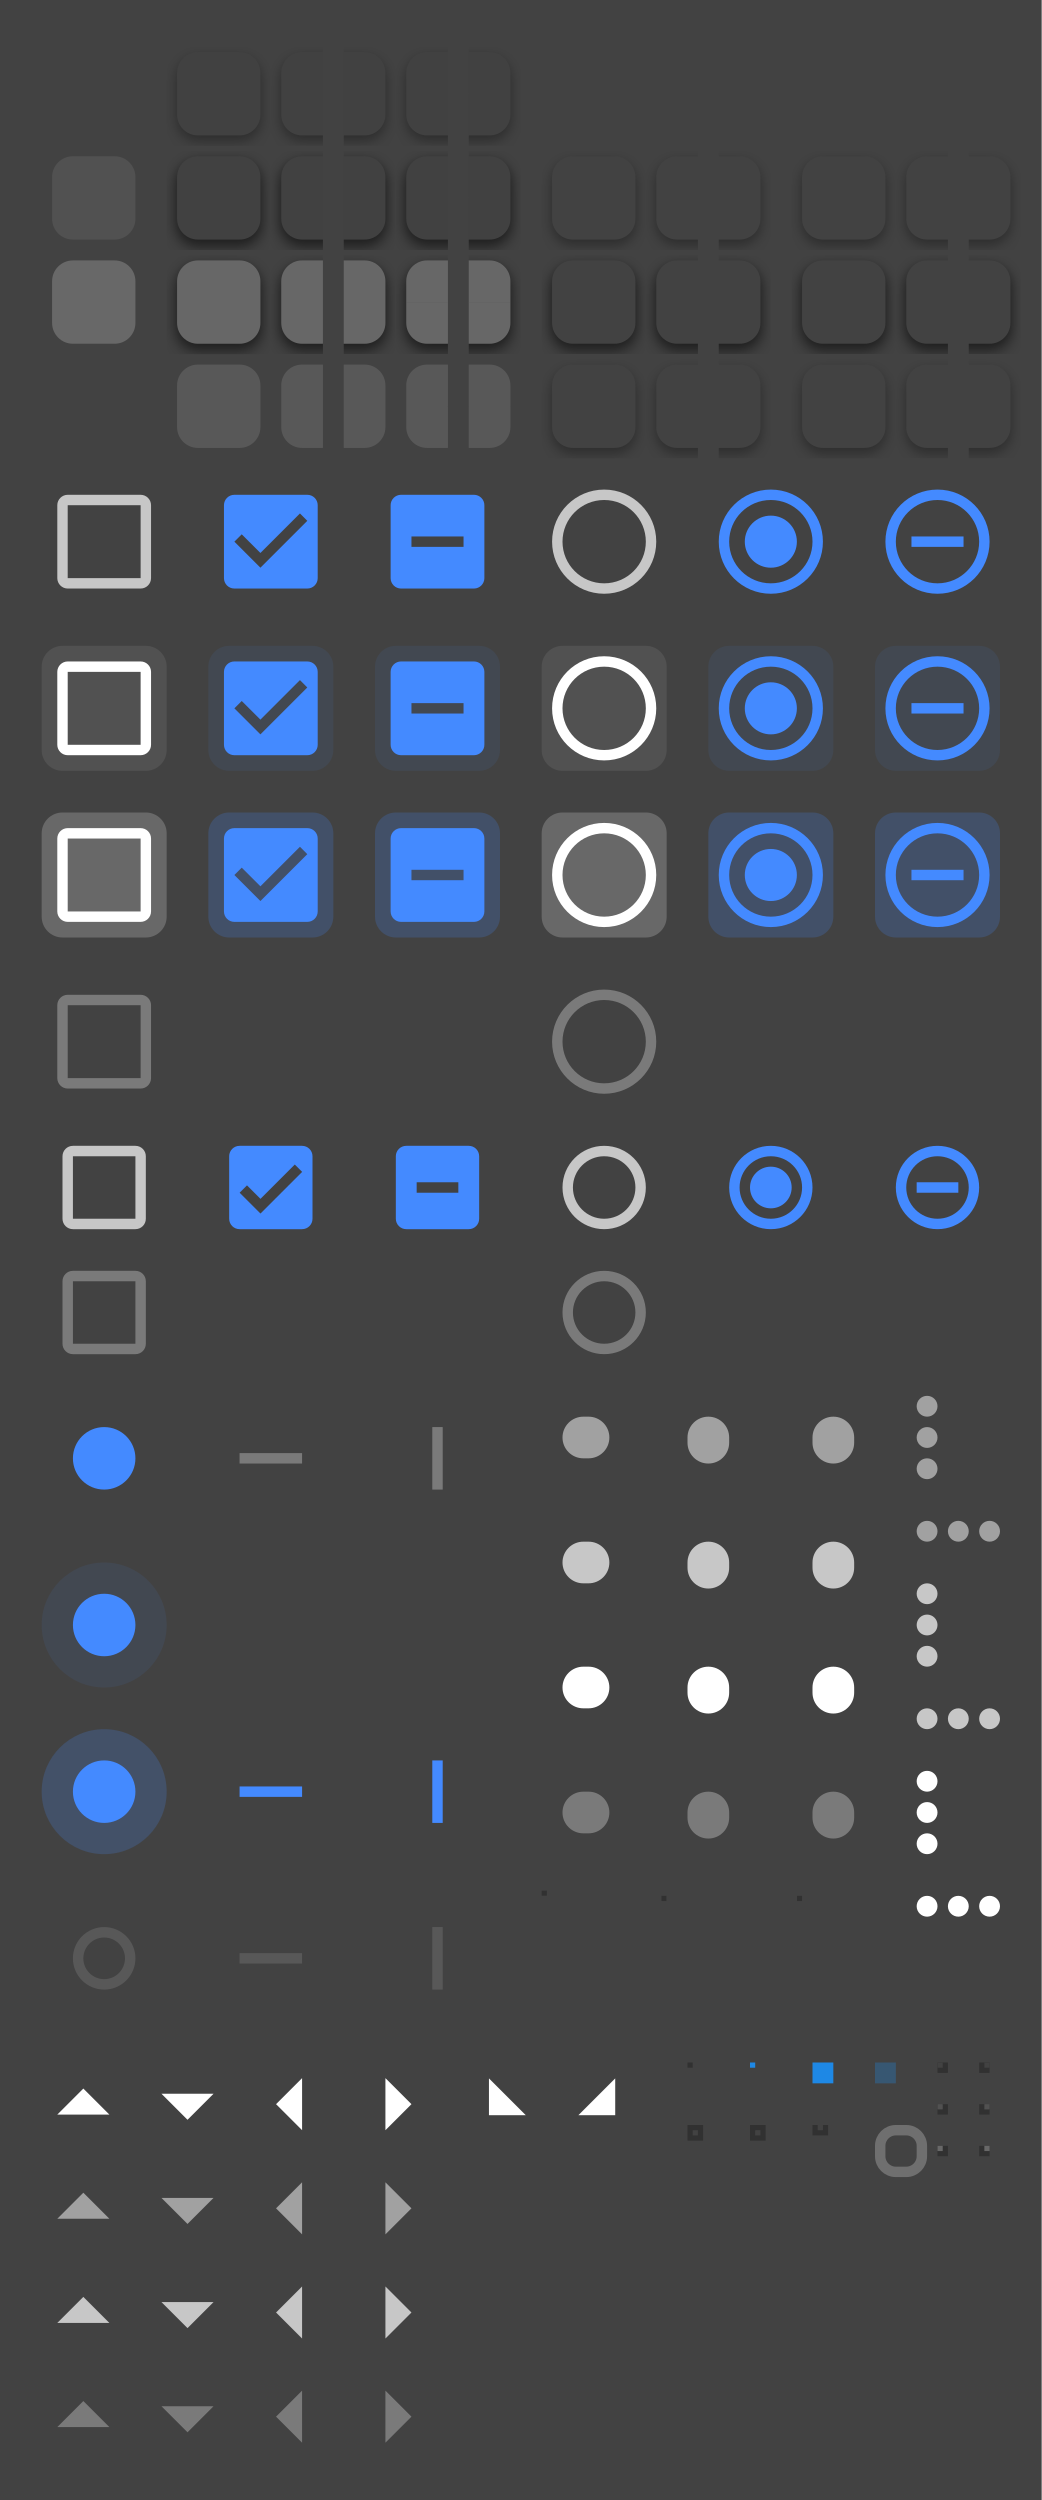
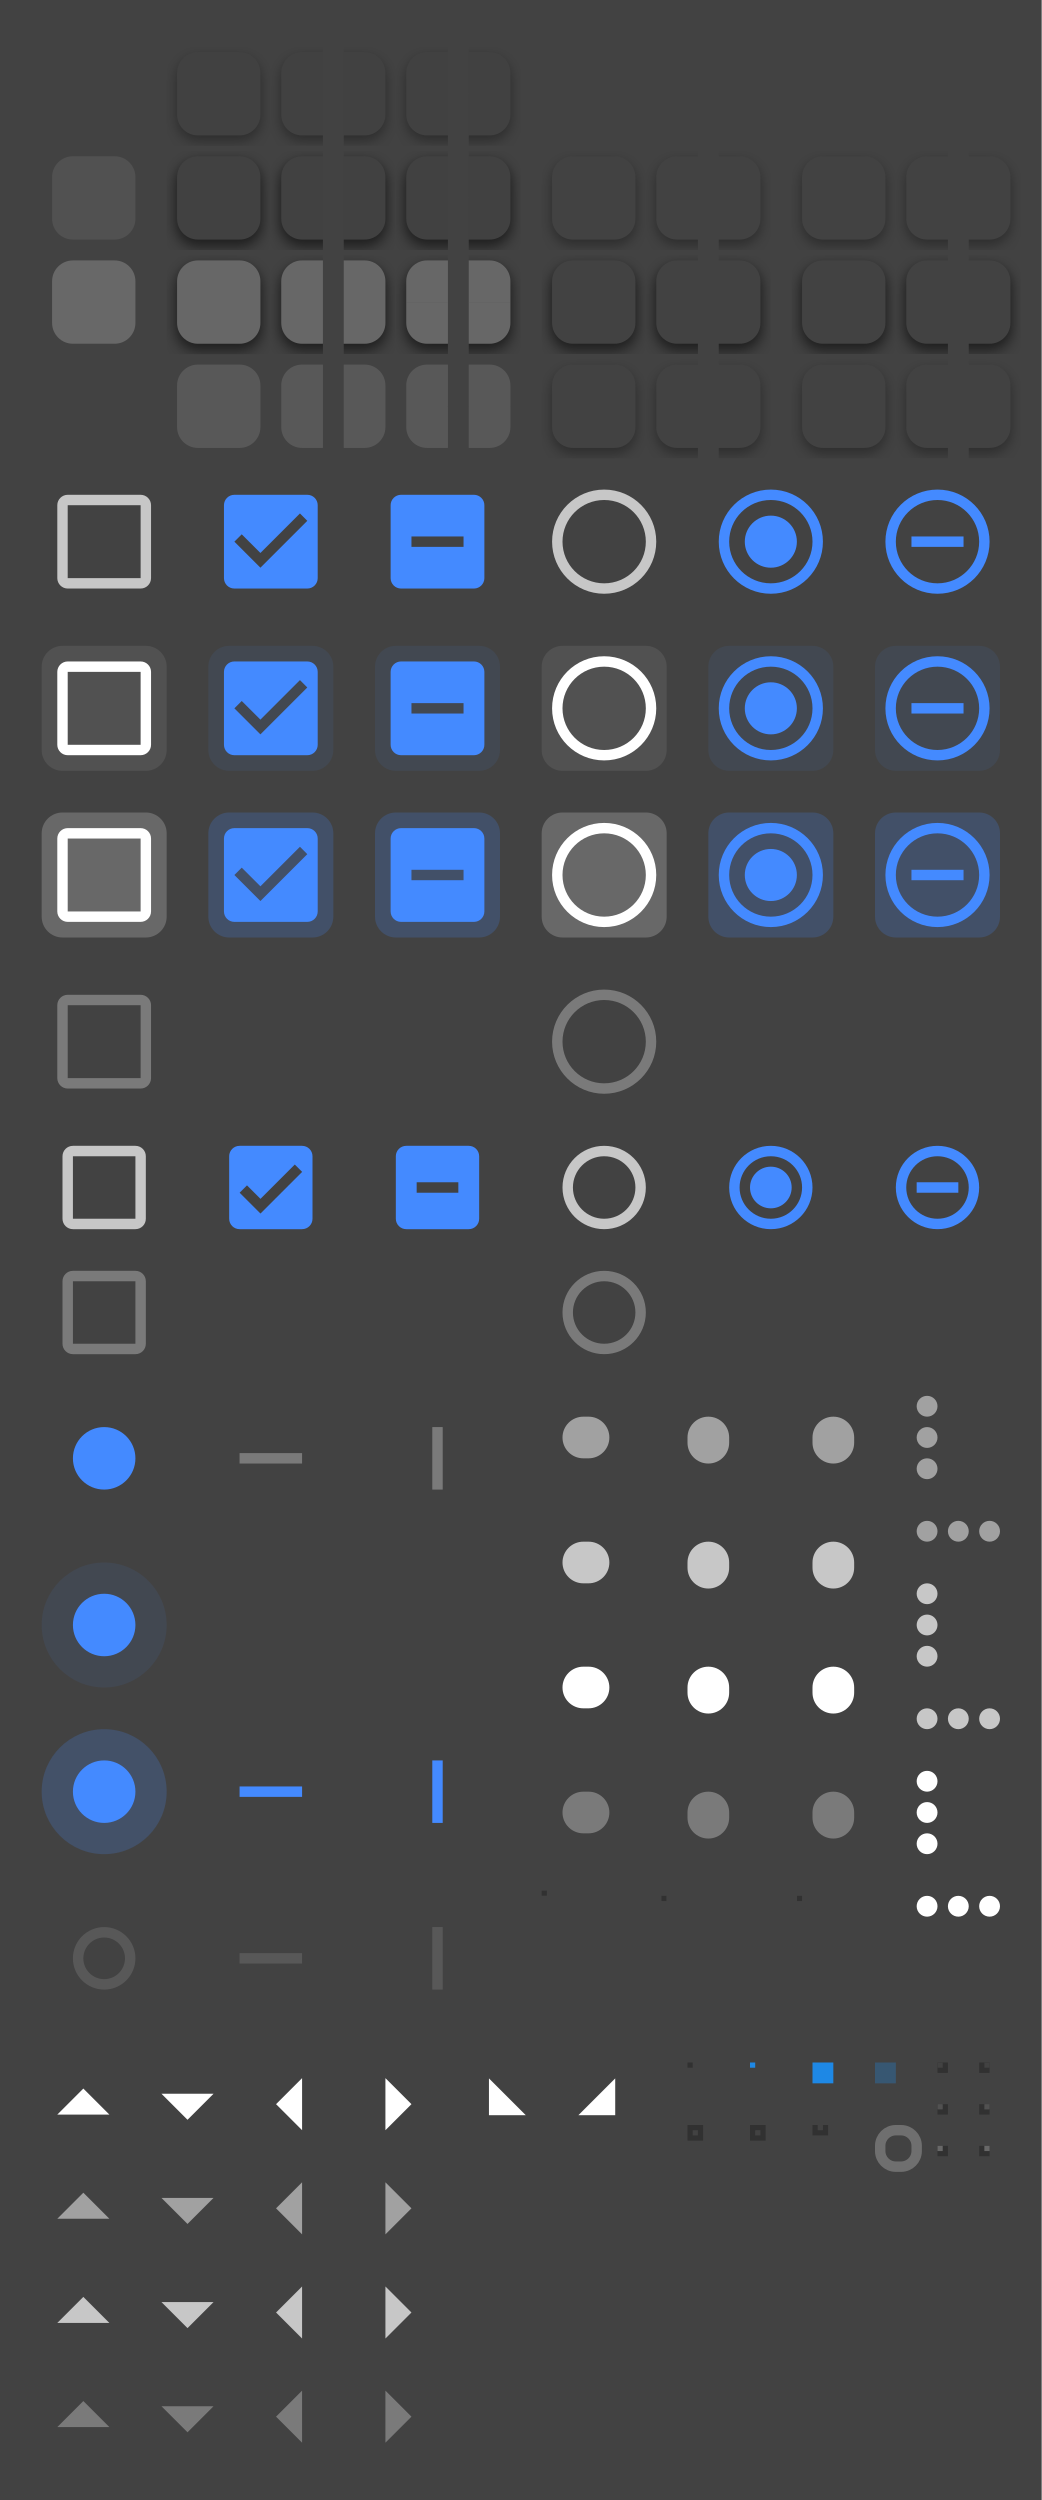
<svg xmlns="http://www.w3.org/2000/svg" xmlns:xlink="http://www.w3.org/1999/xlink" width="200" height="480" viewBox="0 0 200 480">
  <rect width="200" height="480" fill="url(#color-bg)" />
  <defs>
    <linearGradient id="color-fg">
      <stop stop-color="#FFFFFF" />
    </linearGradient>
    <linearGradient id="color-fg-disabled">
      <stop stop-color="#FFFFFF" stop-opacity="0.5" />
    </linearGradient>
    <linearGradient id="color-fg-secondary">
      <stop stop-color="#FFFFFF" stop-opacity="0.7" />
    </linearGradient>
    <linearGradient id="color-fg-secondary-disabled">
      <stop stop-color="#FFFFFF" stop-opacity="0.3" />
    </linearGradient>
    <linearGradient id="color-divider">
      <stop stop-color="#FFFFFF" stop-opacity="0.12" />
    </linearGradient>
    <linearGradient id="color-primary">
      <stop stop-color="#1E88E5" />
    </linearGradient>
    <linearGradient id="color-secondary">
      <stop stop-color="#448aff" />
    </linearGradient>
    <linearGradient id="color-secondary-insensitive">
      <stop stop-color="#448aff" stop-opacity="0.5" />
    </linearGradient>
    <linearGradient id="color-bg">
      <stop stop-color="#424242" />
    </linearGradient>
    <linearGradient id="color-bg-lighter">
      <stop stop-color="#414141" />
    </linearGradient>
    <linearGradient id="color-base">
      <stop stop-color="#424242" />
    </linearGradient>
    <linearGradient id="color-base-alt">
      <stop stop-color="#424242" />
    </linearGradient>
    <linearGradient id="color-border">
      <stop stop-color="#000000" stop-opacity="0.26" />
    </linearGradient>
    <filter id="1" color-interpolation-filters="sRGB" x="0" y="0" width="1" height="1">
      <feFlood flood-color="#000000" flood-opacity="0.12" result="flood" />
      <feComposite operator="in" in="flood" in2="SourceGraphic" result="composite1" />
      <feGaussianBlur stdDeviation="1.5" in="composite1" result="blur" />
      <feOffset dx="0" dy="1" result="offset" />
      <feComposite in="SourceGraphic" in2="offset" result="fbSourceGraphic" />
      <feFlood flood-color="#000000" flood-opacity="0.24" result="flood" />
      <feComposite operator="in" in="flood" in2="fbSourceGraphic" result="composite1" />
      <feGaussianBlur stdDeviation="1" in="composite1" result="blur" />
      <feOffset dx="0" dy="1" result="offset" />
      <feComposite in="fbSourceGraphic" in2="offset" result="composite2" />
    </filter>
    <rect id="1x1" width="1" height="1" />
    <rect id="2x2" width="2" height="2" />
    <rect id="4x4" width="4" height="4" />
    <rect id="16x16" width="16" height="16" opacity="0" />
    <rect id="17x17" width="17" height="17" opacity="0" />
    <rect id="24x24" width="24" height="24" opacity="0" />
    <clipPath id="left">
      <rect width="10" height="20" />
    </clipPath>
    <clipPath id="right">
      <rect width="10" height="20" x="10" />
    </clipPath>
    <clipPath id="left-top">
      <rect width="10" height="10" />
    </clipPath>
    <clipPath id="left-bottom">
      <rect width="10" height="10" y="10" />
    </clipPath>
    <clipPath id="right-top">
      <rect width="10" height="10" x="10" />
    </clipPath>
    <clipPath id="right-bottom">
      <rect width="10" height="10" x="10" y="10" />
    </clipPath>
    <g id="base-box">
      <rect width="20" height="20" opacity="0" />
      <rect x="2" y="2" width="16" height="16" rx="4" />
    </g>
    <use xlink:href="#base-box" id="base-flat-button" fill="url(#color-fg)" opacity="0" />
    <use xlink:href="#base-box" id="base-flat-button-hover" fill="url(#color-fg)" opacity="0.08" />
    <use xlink:href="#base-box" id="base-flat-button-active" fill="url(#color-fg)" opacity="0.2" />
    <use xlink:href="#base-box" id="base-flat-button-disabled" fill="url(#color-fg)" opacity="0" />
    <use xlink:href="#base-box" id="base-button" fill="url(#color-bg-lighter)" filter="url(#1)" />
    <use xlink:href="#base-button" id="base-button-hover" filter="url(#1)" />
    <g id="base-button-active">
      <use xlink:href="#base-button-hover" />
      <use xlink:href="#base-flat-button-active" />
    </g>
    <use xlink:href="#base-box" id="base-button-disabled" fill="url(#color-divider)" />
    <use xlink:href="#1x1" id="base-entry-background" fill="url(#color-base)" />
    <use xlink:href="#1x1" id="base-entry-background-disabled" fill="url(#color-base-alt)" />
    <use xlink:href="#base-box" id="base-entry-box" fill="url(#color-base)" filter="url(#1)" />
    <use xlink:href="#base-entry-box" id="base-entry-box-active" filter="url(#1)" />
    <use xlink:href="#base-box" id="base-entry-box-disabled" fill="url(#color-base-alt)" filter="url(#1)" />
    <rect id="background-fill" width="20" height="20" />
    <g id="base-entry">
      <use xlink:href="#background-fill" />
      <use xlink:href="#base-entry-box" />
    </g>
    <g id="base-entry-active">
      <use xlink:href="#background-fill" />
      <use xlink:href="#base-entry-box-active" />
    </g>
    <g id="base-entry-disabled">
      <use xlink:href="#background-fill" />
      <use xlink:href="#base-entry-box-disabled" />
    </g>
    <use clip-path="url(#left)" xlink:href="#base-button" id="base-combo-rtl-button" />
    <use clip-path="url(#left)" xlink:href="#base-button-hover" id="base-combo-rtl-button-hover" />
    <use clip-path="url(#left)" xlink:href="#base-button-active" id="base-combo-rtl-button-active" />
    <use clip-path="url(#left)" xlink:href="#base-button-disabled" id="base-combo-rtl-button-disabled" />
    <use clip-path="url(#right)" xlink:href="#base-button" id="base-combo-ltr-button" />
    <use clip-path="url(#right)" xlink:href="#base-button-hover" id="base-combo-ltr-button-hover" />
    <use clip-path="url(#right)" xlink:href="#base-button-active" id="base-combo-ltr-button-active" />
    <use clip-path="url(#right)" xlink:href="#base-button-disabled" id="base-combo-ltr-button-disabled" />
    <use clip-path="url(#left-top)" xlink:href="#base-button" id="base-spin-rtl-up" />
    <use clip-path="url(#left-top)" xlink:href="#base-button-hover" id="base-spin-rtl-up-hover" />
    <use clip-path="url(#left-top)" xlink:href="#base-button-active" id="base-spin-rtl-up-active" />
    <use clip-path="url(#left-top)" xlink:href="#base-button-disabled" id="base-spin-rtl-up-disabled" />
    <use clip-path="url(#left-bottom)" xlink:href="#base-button" id="base-spin-rtl-down" />
    <use clip-path="url(#left-bottom)" xlink:href="#base-button-hover" id="base-spin-rtl-down-hover" />
    <use clip-path="url(#left-bottom)" xlink:href="#base-button-active" id="base-spin-rtl-down-active" />
    <use clip-path="url(#left-bottom)" xlink:href="#base-button-disabled" id="base-spin-rtl-down-disabled" />
    <use clip-path="url(#right-top)" xlink:href="#base-button" id="base-spin-ltr-up" />
    <use clip-path="url(#right-top)" xlink:href="#base-button-hover" id="base-spin-ltr-up-hover" />
    <use clip-path="url(#right-top)" xlink:href="#base-button-active" id="base-spin-ltr-up-active" />
    <use clip-path="url(#right-top)" xlink:href="#base-button-disabled" id="base-spin-ltr-up-disabled" />
    <use clip-path="url(#right-bottom)" xlink:href="#base-button" id="base-spin-ltr-down" />
    <use clip-path="url(#right-bottom)" xlink:href="#base-button-hover" id="base-spin-ltr-down-hover" />
    <use clip-path="url(#right-bottom)" xlink:href="#base-button-active" id="base-spin-ltr-down-active" />
    <use clip-path="url(#right-bottom)" xlink:href="#base-button-disabled" id="base-spin-ltr-down-disabled" />
    <use clip-path="url(#left)" xlink:href="#base-entry" id="base-combo-ltr-entry" />
    <use clip-path="url(#left)" xlink:href="#base-entry-active" id="base-combo-ltr-entry-active" />
    <use clip-path="url(#left)" xlink:href="#base-entry-disabled" id="base-combo-ltr-entry-disabled" />
    <use clip-path="url(#right)" xlink:href="#base-entry" id="base-combo-rtl-entry" />
    <use clip-path="url(#right)" xlink:href="#base-entry-active" id="base-combo-rtl-entry-active" />
    <use clip-path="url(#right)" xlink:href="#base-entry-disabled" id="base-combo-rtl-entry-disabled" />
    <path id="checkbox-unchecked-path" d="M19 5v14H5V5h14m0-2H5c-1.1 0-2 .9-2 2v14c0 1.1.9 2 2 2h14c1.1 0 2-.9 2-2V5c0-1.1-.9-2-2-2z" />
    <path id="checkbox-checked-path" d="M19 3H5c-1.11 0-2 .9-2 2v14c0 1.1.89 2 2 2h14c1.11 0 2-.9 2-2V5c0-1.1-.89-2-2-2zm-9 14l-5-5 1.41-1.41L10 14.17l7.59-7.59L19 8l-9 9z" />
    <path id="checkbox-mixed-path" d="M19 3H5c-1.1 0-2 .9-2 2v14c0 1.1.9 2 2 2h14c1.1 0 2-.9 2-2V5c0-1.1-.9-2-2-2zm-2 10H7v-2h10v2z" />
    <path id="radio-unchecked-path" d="M12 2C6.48 2 2 6.48 2 12s4.48 10 10 10 10-4.48 10-10S17.52 2 12 2zm0 18c-4.42 0-8-3.58-8-8s3.58-8 8-8 8 3.58 8 8-3.58 8-8 8z" />
    <path id="radio-checked-path" d="M12 7c-2.76 0-5 2.24-5 5s2.24 5 5 5 5-2.24 5-5-2.24-5-5-5zm0-5C6.48 2 2 6.48 2 12s4.48 10 10 10 10-4.48 10-10S17.52 2 12 2zm0 18c-4.42 0-8-3.58-8-8s3.58-8 8-8 8 3.58 8 8-3.58 8-8 8z" />
    <path id="radio-mixed-path" d="M7 11v2h10v-2H7zm5-9C6.48 2 2 6.48 2 12s4.48 10 10 10 10-4.48 10-10S17.52 2 12 2zm0 18c-4.41 0-8-3.59-8-8s3.59-8 8-8 8 3.59 8 8-3.59 8-8 8z" />
    <path id="menu-checkbox-unchecked-path" d="M2 0a2 2 0 0 0-2 2v12a2 2 0 0 0 2 2h12a2 2 0 0 0 2-2V2a2 2 0 0 0-2-2H2zm0 2h12v12H2V2z" />
    <path id="menu-checkbox-checked-path" d="M2 0a2 2 0 0 0-2 2v12a2 2 0 0 0 2 2h12a2 2 0 0 0 2-2V2a2 2 0 0 0-2-2H2zm10.6 3.59L14.01 5l-8 8-4-4 1.41-1.41 2.59 2.59 6.59-6.59z" />
    <path id="menu-checkbox-mixed-path" d="M2 0a2 2 0 0 0-2 2v12a2 2 0 0 0 2 2h12a2 2 0 0 0 2-2V2a2 2 0 0 0-2-2H2zm2 7h8v2H4V7z" />
    <path id="menu-radio-unchecked-path" d="M8 0a8 8 0 0 0-8 8 8 8 0 0 0 8 8 8 8 0 0 0 8-8 8 8 0 0 0-8-8zm0 2a6 6 0 0 1 6 6 6 6 0 0 1-6 6 6 6 0 0 1-6-6 6 6 0 0 1 6-6z" />
    <path id="menu-radio-checked-path" d="M8 0a8 8 0 0 0-8 8 8 8 0 0 0 8 8 8 8 0 0 0 8-8 8 8 0 0 0-8-8zm0 2a6 6 0 0 1 6 6 6 6 0 0 1-6 6 6 6 0 0 1-6-6 6 6 0 0 1 6-6zm0 2a4 4 0 0 0-4 4 4 4 0 0 0 4 4 4 4 0 0 0 4-4 4 4 0 0 0-4-4z" />
    <path id="menu-radio-mixed-path" d="M8 0a8 8 0 0 0-8 8 8 8 0 0 0 8 8 8 8 0 0 0 8-8 8 8 0 0 0-8-8zm0 2a6 6 0 0 1 6 6 6 6 0 0 1-6 6 6 6 0 0 1-6-6 6 6 0 0 1 6-6zM4 7v2h8V7H4z" />
    <rect id="button-fill" width="24" height="24" rx="4" />
    <g id="base-checkbox-unchecked">
      <use xlink:href="#button-fill" />
      <use xlink:href="#checkbox-unchecked-path" fill-opacity="1" />
    </g>
    <g id="base-checkbox-checked">
      <use xlink:href="#button-fill" />
      <use xlink:href="#checkbox-checked-path" fill-opacity="1" />
    </g>
    <g id="base-checkbox-mixed">
      <use xlink:href="#button-fill" />
      <use xlink:href="#checkbox-mixed-path" fill-opacity="1" />
    </g>
    <g id="base-radio-unchecked">
      <use xlink:href="#button-fill" />
      <use xlink:href="#radio-unchecked-path" fill-opacity="1" />
    </g>
    <g id="base-radio-checked">
      <use xlink:href="#button-fill" />
      <use xlink:href="#radio-checked-path" fill-opacity="1" />
    </g>
    <g id="base-radio-mixed">
      <use xlink:href="#button-fill" />
      <use xlink:href="#radio-mixed-path" fill-opacity="1" />
    </g>
    <g id="base-menu-checkbox-unchecked">
      <use xlink:href="#16x16" />
      <use xlink:href="#menu-checkbox-unchecked-path" />
    </g>
    <g id="base-menu-checkbox-checked">
      <use xlink:href="#16x16" />
      <use xlink:href="#menu-checkbox-checked-path" />
    </g>
    <g id="base-menu-checkbox-mixed">
      <use xlink:href="#16x16" />
      <use xlink:href="#menu-checkbox-mixed-path" />
    </g>
    <g id="base-menu-radio-unchecked">
      <use xlink:href="#16x16" />
      <use xlink:href="#menu-radio-unchecked-path" />
    </g>
    <g id="base-menu-radio-checked">
      <use xlink:href="#16x16" />
      <use xlink:href="#menu-radio-checked-path" />
    </g>
    <g id="base-menu-radio-mixed">
      <use xlink:href="#16x16" />
      <use xlink:href="#menu-radio-mixed-path" />
    </g>
    <g id="base-scale-slider">
      <circle cx="12" cy="12" r="12" opacity="0" />
      <circle cx="12" cy="12" r="6" fill="url(#color-secondary)" />
    </g>
    <g id="base-scale-slider-hover">
      <circle cx="12" cy="12" r="12" fill="url(#color-secondary)" opacity="0.08" />
      <circle cx="12" cy="12" r="6" fill="url(#color-secondary)" />
    </g>
    <g id="base-scale-slider-active">
      <circle cx="12" cy="12" r="12" fill="url(#color-secondary)" opacity="0.2" />
      <circle cx="12" cy="12" r="6" fill="url(#color-secondary)" />
    </g>
    <g id="base-scale-slider-disabled">
      <circle cx="12" cy="12" r="12" opacity="0" />
      <circle cx="12" cy="12" r="6" fill="url(#color-bg)" />
      <circle cx="12" cy="12" r="5" fill="none" stroke="url(#color-divider)" stroke-width="2" />
    </g>
    <g id="base-scale-horz-trough">
      <use xlink:href="#24x24" />
      <rect width="12" height="2" x="6" y="11" />
    </g>
    <g id="base-scale-vert-trough">
      <use xlink:href="#24x24" />
      <rect width="2" height="12" x="11" y="6" />
    </g>
    <g id="base-scrollbar-horz-slider">
      <use xlink:href="#17x17" y="-1" />
      <rect width="9" height="8" x="4" y="4" rx="4" />
    </g>
    <g id="base-scrollbar-horz-trough">
      <use xlink:href="#base-border" y="-1" />
      <use xlink:href="#base-entry-background" />
    </g>
    <use xlink:href="#base-scrollbar-horz-slider" id="base-scrollbar-vert-ltr-slider" transform="rotate(-90 8.5 8.5)" />
    <use xlink:href="#base-scrollbar-horz-trough" id="base-scrollbar-vert-ltr-trough" transform="rotate(-90 0.5 0.5)" />
    <use xlink:href="#base-scrollbar-horz-slider" id="base-scrollbar-vert-rtl-slider" transform="rotate(90 8 8)" />
    <use xlink:href="#base-scrollbar-horz-trough" id="base-scrollbar-vert-rtl-trough" transform="rotate(90 0.5 0.5)" />
    <g id="base-handle-horz">
      <circle cx="2" cy="2" r="2" />
      <circle cx="8" cy="2" r="2" />
      <circle cx="14" cy="2" r="2" />
    </g>
    <use xlink:href="#base-handle-horz" id="base-handle-vert" transform="rotate(90 2 2)" />
    <path id="pan-path" d="M13 6l-5 5-5-5z" />
    <g id="base-pan-down">
      <use xlink:href="#16x16" />
      <use xlink:href="#pan-path" />
    </g>
    <g id="base-pan-up">
      <use xlink:href="#16x16" />
      <use xlink:href="#pan-path" transform="rotate(180 8 8)" />
    </g>
    <g id="base-pan-left">
      <use xlink:href="#16x16" />
      <use xlink:href="#pan-path" transform="rotate(90 8 8)" />
    </g>
    <g id="base-pan-right">
      <use xlink:href="#16x16" />
      <use xlink:href="#pan-path" transform="rotate(-90 8 8)" />
    </g>
    <g id="base-pan-left-semi">
      <use xlink:href="#16x16" />
      <use xlink:href="#pan-path" transform="rotate(45 8 8)" />
    </g>
    <g id="base-pan-right-semi">
      <use xlink:href="#16x16" />
      <use xlink:href="#pan-path" transform="rotate(-45 8 8)" />
    </g>
    <use xlink:href="#1x1" id="base-border" fill="url(#color-border)" />
    <use xlink:href="#1x1" id="base-tab" fill="url(#color-primary)" />
    <use xlink:href="#4x4" id="base-progressbar-progress" fill="url(#color-primary)" />
    <g id="base-progressbar-trough">
      <use xlink:href="#4x4" fill="url(#color-bg)" />
      <use xlink:href="#base-progressbar-progress" opacity="0.3" />
    </g>
    <rect id="base-frame" x="0.5" y="0.5" width="2" height="2" fill="none" stroke="url(#color-border)" stroke-width="1" />
    <g id="base-frame-notebook">
      <rect width="3" height="3" fill="url(#color-border)" />
      <use xlink:href="#1x1" x="1" y="1" fill="url(#color-base)" />
    </g>
    <g id="base-frame-inline">
      <rect width="3" height="2" fill="url(#color-border)" />
      <use xlink:href="#1x1" x="1" fill="url(#color-base-alt)" />
    </g>
-     <rect id="base-focus" x="1" y="1" width="8" height="8" rx="3" fill="none" stroke="url(#color-fg)" stroke-width="2" opacity="0.24" />
+     <rect id="base-focus" x="1" y="1" width="7" height="7" rx="3" fill="none" stroke="url(#color-fg)" stroke-width="2" opacity="0.24" />
    <g id="base-treeview-ltr-button">
      <use xlink:href="#2x2" fill="url(#color-base)" />
      <use xlink:href="#2x2" fill="url(#color-border)" />
      <use xlink:href="#1x1" fill="url(#color-base)" />
    </g>
    <g id="base-treeview-ltr-button-hover">
      <use xlink:href="#base-treeview-ltr-button" />
      <use xlink:href="#1x1" fill="url(#color-fg)" opacity="0.08" />
    </g>
    <g id="base-treeview-ltr-button-active">
      <use xlink:href="#base-treeview-ltr-button" />
      <use xlink:href="#1x1" fill="url(#color-fg)" opacity="0.2" />
    </g>
    <use xlink:href="#base-treeview-ltr-button" id="base-treeview-rtl-button" transform="scale(-1 1)" />
    <use xlink:href="#base-treeview-ltr-button-hover" id="base-treeview-rtl-button-hover" transform="scale(-1 1)" />
    <use xlink:href="#base-treeview-ltr-button-active" id="base-treeview-rtl-button-active" transform="scale(-1 1)" />
  </defs>
  <use x="8" y="8" xlink:href="#base-flat-button" id="flat-button" />
  <use x="8" y="28" xlink:href="#base-flat-button-hover" id="flat-button-hover" />
  <use x="8" y="48" xlink:href="#base-flat-button-active" id="flat-button-active" />
  <use x="8" y="68" xlink:href="#base-flat-button-disabled" id="flat-button-disabled" />
  <use x="32" y="8" xlink:href="#base-button" id="button" />
  <use x="32" y="28" xlink:href="#base-button-hover" id="button-hover" />
  <use x="32" y="48" xlink:href="#base-button-active" id="button-active" />
  <use x="32" y="68" xlink:href="#base-button-disabled" id="button-disabled" />
  <use x="52" y="8" xlink:href="#base-combo-rtl-button" id="combo-rtl-button" />
  <use x="52" y="28" xlink:href="#base-combo-rtl-button-hover" id="combo-rtl-button-hover" />
  <use x="52" y="48" xlink:href="#base-combo-rtl-button-active" id="combo-rtl-button-active" />
  <use x="52" y="68" xlink:href="#base-combo-rtl-button-disabled" id="combo-rtl-button-disabled" />
  <use x="56" y="8" xlink:href="#base-combo-ltr-button" id="combo-ltr-button" />
  <use x="56" y="28" xlink:href="#base-combo-ltr-button-hover" id="combo-ltr-button-hover" />
  <use x="56" y="48" xlink:href="#base-combo-ltr-button-active" id="combo-ltr-button-active" />
  <use x="56" y="68" xlink:href="#base-combo-ltr-button-disabled" id="combo-ltr-button-disabled" />
  <use x="76" y="8" xlink:href="#base-spin-rtl-up" id="spin-rtl-up" />
  <use x="76" y="28" xlink:href="#base-spin-rtl-up-hover" id="spin-rtl-up-hover" />
  <use x="76" y="48" xlink:href="#base-spin-rtl-up-active" id="spin-rtl-up-active" />
  <use x="76" y="68" xlink:href="#base-spin-rtl-up-disabled" id="spin-rtl-up-disabled" />
  <use x="76" y="8" xlink:href="#base-spin-rtl-down" id="spin-rtl-down" />
  <use x="76" y="28" xlink:href="#base-spin-rtl-down-hover" id="spin-rtl-down-hover" />
  <use x="76" y="48" xlink:href="#base-spin-rtl-down-active" id="spin-rtl-down-active" />
  <use x="76" y="68" xlink:href="#base-spin-rtl-down-disabled" id="spin-rtl-down-disabled" />
  <use x="80" y="8" xlink:href="#base-spin-ltr-up" id="spin-ltr-up" />
  <use x="80" y="28" xlink:href="#base-spin-ltr-up-hover" id="spin-ltr-up-hover" />
  <use x="80" y="48" xlink:href="#base-spin-ltr-up-active" id="spin-ltr-up-active" />
  <use x="80" y="68" xlink:href="#base-spin-ltr-up-disabled" id="spin-ltr-up-disabled" />
  <use x="80" y="8" xlink:href="#base-spin-ltr-down" id="spin-ltr-down" />
  <use x="80" y="28" xlink:href="#base-spin-ltr-down-hover" id="spin-ltr-down-hover" />
  <use x="80" y="48" xlink:href="#base-spin-ltr-down-active" id="spin-ltr-down-active" />
  <use x="80" y="68" xlink:href="#base-spin-ltr-down-disabled" id="spin-ltr-down-disabled" />
  <use x="104" y="8" xlink:href="#base-entry-background" id="entry-background" />
  <use x="104" y="16" xlink:href="#base-entry-background-disabled" id="entry-background-disabled" />
  <use x="104" y="28" xlink:href="#base-entry" fill="url(#color-bg)" id="entry" />
  <use x="104" y="48" xlink:href="#base-entry-active" fill="url(#color-bg)" id="entry-active" />
  <use x="104" y="68" xlink:href="#base-entry-disabled" fill="url(#color-bg)" id="entry-disabled" />
  <use x="124" y="28" xlink:href="#base-combo-ltr-entry" fill="url(#color-bg)" id="combo-ltr-entry" />
  <use x="124" y="48" xlink:href="#base-combo-ltr-entry-active" fill="url(#color-bg)" id="combo-ltr-entry-active" />
  <use x="124" y="68" xlink:href="#base-combo-ltr-entry-disabled" fill="url(#color-bg)" id="combo-ltr-entry-disabled" />
  <use x="128" y="28" xlink:href="#base-combo-rtl-entry" fill="url(#color-bg)" id="combo-rtl-entry" />
  <use x="128" y="48" xlink:href="#base-combo-rtl-entry-active" fill="url(#color-bg)" id="combo-rtl-entry-active" />
  <use x="128" y="68" xlink:href="#base-combo-rtl-entry-disabled" fill="url(#color-bg)" id="combo-rtl-entry-disabled" />
  <use x="152" y="28" xlink:href="#base-entry" fill="url(#color-base)" id="notebook-entry" />
  <use x="152" y="48" xlink:href="#base-entry-active" fill="url(#color-base)" id="notebook-entry-active" />
  <use x="152" y="68" xlink:href="#base-entry-disabled" fill="url(#color-base)" id="notebook-entry-disabled" />
  <use x="172" y="28" xlink:href="#base-combo-ltr-entry" fill="url(#color-base)" id="notebook-combo-ltr-entry" />
  <use x="172" y="48" xlink:href="#base-combo-ltr-entry-active" fill="url(#color-base)" id="notebook-combo-ltr-entry-active" />
  <use x="172" y="68" xlink:href="#base-combo-ltr-entry-disabled" fill="url(#color-base)" id="notebook-combo-ltr-entry-disabled" />
  <use x="176" y="28" xlink:href="#base-combo-rtl-entry" fill="url(#color-base)" id="notebook-combo-rtl-entry" />
  <use x="176" y="48" xlink:href="#base-combo-rtl-entry-active" fill="url(#color-base)" id="notebook-combo-rtl-entry-active" />
  <use x="176" y="68" xlink:href="#base-combo-rtl-entry-disabled" fill="url(#color-base)" id="notebook-combo-rtl-entry-disabled" />
  <use x="8" y="92" xlink:href="#base-checkbox-unchecked" fill="url(#color-fg-secondary)" fill-opacity="0" id="checkbox-unchecked" />
  <use x="8" y="124" xlink:href="#base-checkbox-unchecked" fill="url(#color-fg)" fill-opacity="0.08" id="checkbox-unchecked-hover" />
  <use x="8" y="156" xlink:href="#base-checkbox-unchecked" fill="url(#color-fg)" fill-opacity="0.2" id="checkbox-unchecked-active" />
  <use x="8" y="188" xlink:href="#base-checkbox-unchecked" fill="url(#color-fg-secondary-disabled)" fill-opacity="0" id="checkbox-unchecked-disabled" />
  <use x="40" y="92" xlink:href="#base-checkbox-checked" fill="url(#color-secondary)" fill-opacity="0" id="checkbox-checked" />
  <use x="40" y="124" xlink:href="#base-checkbox-checked" fill="url(#color-secondary)" fill-opacity="0.08" id="checkbox-checked-hover" />
  <use x="40" y="156" xlink:href="#base-checkbox-checked" fill="url(#color-secondary)" fill-opacity="0.2" id="checkbox-checked-active" />
  <use x="40" y="188" xlink:href="#base-checkbox-checked" fill="url(#color-secondary-disabled)" fill-opacity="0" id="checkbox-checked-disabled" />
  <use x="72" y="92" xlink:href="#base-checkbox-mixed" fill="url(#color-secondary)" fill-opacity="0" id="checkbox-mixed" />
  <use x="72" y="124" xlink:href="#base-checkbox-mixed" fill="url(#color-secondary)" fill-opacity="0.08" id="checkbox-mixed-hover" />
  <use x="72" y="156" xlink:href="#base-checkbox-mixed" fill="url(#color-secondary)" fill-opacity="0.2" id="checkbox-mixed-active" />
  <use x="72" y="188" xlink:href="#base-checkbox-mixed" fill="url(#color-secondary-disabled)" fill-opacity="0" id="checkbox-mixed-disabled" />
  <use x="104" y="92" xlink:href="#base-radio-unchecked" fill="url(#color-fg-secondary)" fill-opacity="0" id="radio-unchecked" />
  <use x="104" y="124" xlink:href="#base-radio-unchecked" fill="url(#color-fg)" fill-opacity="0.08" id="radio-unchecked-hover" />
  <use x="104" y="156" xlink:href="#base-radio-unchecked" fill="url(#color-fg)" fill-opacity="0.2" id="radio-unchecked-active" />
  <use x="104" y="188" xlink:href="#base-radio-unchecked" fill="url(#color-fg-secondary-disabled)" fill-opacity="0" id="radio-unchecked-disabled" />
  <use x="136" y="92" xlink:href="#base-radio-checked" fill="url(#color-secondary)" fill-opacity="0" id="radio-checked" />
  <use x="136" y="124" xlink:href="#base-radio-checked" fill="url(#color-secondary)" fill-opacity="0.08" id="radio-checked-hover" />
  <use x="136" y="156" xlink:href="#base-radio-checked" fill="url(#color-secondary)" fill-opacity="0.2" id="radio-checked-active" />
  <use x="136" y="188" xlink:href="#base-radio-checked" fill="url(#color-secondary-disabled)" fill-opacity="0" id="radio-checked-disabled" />
  <use x="168" y="92" xlink:href="#base-radio-mixed" fill="url(#color-secondary)" fill-opacity="0" id="radio-mixed" />
  <use x="168" y="124" xlink:href="#base-radio-mixed" fill="url(#color-secondary)" fill-opacity="0.08" id="radio-mixed-hover" />
  <use x="168" y="156" xlink:href="#base-radio-mixed" fill="url(#color-secondary)" fill-opacity="0.2" id="radio-mixed-active" />
  <use x="168" y="188" xlink:href="#base-radio-mixed" fill="url(#color-secondary-disabled)" fill-opacity="0" id="radio-mixed-disabled" />
  <use x="12" y="220" xlink:href="#base-menu-checkbox-unchecked" fill="url(#color-fg-secondary)" id="menu-checkbox-unchecked" />
  <use x="12" y="244" xlink:href="#base-menu-checkbox-unchecked" fill="url(#color-fg-secondary-disabled)" id="menu-checkbox-unchecked-disabled" />
  <use x="44" y="220" xlink:href="#base-menu-checkbox-checked" fill="url(#color-secondary)" id="menu-checkbox-checked" />
  <use x="44" y="244" xlink:href="#base-menu-checkbox-checked" fill="url(#color-secondary-disabled)" id="menu-checkbox-checked-disabled" />
  <use x="76" y="220" xlink:href="#base-menu-checkbox-mixed" fill="url(#color-secondary)" id="menu-checkbox-mixed" />
  <use x="76" y="244" xlink:href="#base-menu-checkbox-mixed" fill="url(#color-secondary-disabled)" id="menu-checkbox-mixed-disabled" />
  <use x="108" y="220" xlink:href="#base-menu-radio-unchecked" fill="url(#color-fg-secondary)" id="menu-radio-unchecked" />
  <use x="108" y="244" xlink:href="#base-menu-radio-unchecked" fill="url(#color-fg-secondary-disabled)" id="menu-radio-unchecked-disabled" />
  <use x="140" y="220" xlink:href="#base-menu-radio-checked" fill="url(#color-secondary)" id="menu-radio-checked" />
  <use x="140" y="244" xlink:href="#base-menu-radio-checked" fill="url(#color-secondary-disabled)" id="menu-radio-checked-disabled" />
  <use x="172" y="220" xlink:href="#base-menu-radio-mixed" fill="url(#color-secondary)" id="menu-radio-mixed" />
  <use x="172" y="244" xlink:href="#base-menu-radio-mixed" fill="url(#color-secondary-disabled)" id="menu-radio-mixed-disabled" />
  <use x="8" y="268" xlink:href="#base-scale-slider" id="scale-slider" />
  <use x="8" y="300" xlink:href="#base-scale-slider-hover" id="scale-slider-hover" />
  <use x="8" y="332" xlink:href="#base-scale-slider-active" id="scale-slider-active" />
  <use x="8" y="364" xlink:href="#base-scale-slider-disabled" id="scale-slider-disabled" />
  <use x="40" y="268" xlink:href="#base-scale-horz-trough" fill="url(#color-fg-secondary-disabled)" id="scale-horz-trough" />
  <use x="40" y="332" xlink:href="#base-scale-horz-trough" fill="url(#color-secondary)" id="scale-horz-trough-active" />
  <use x="40" y="364" xlink:href="#base-scale-horz-trough" fill="url(#color-divider)" id="scale-horz-trough-disabled" />
  <use x="72" y="268" xlink:href="#base-scale-vert-trough" fill="url(#color-fg-secondary-disabled)" id="scale-vert-trough" />
  <use x="72" y="332" xlink:href="#base-scale-vert-trough" fill="url(#color-secondary)" id="scale-vert-trough-active" />
  <use x="72" y="364" xlink:href="#base-scale-vert-trough" fill="url(#color-divider)" id="scale-vert-trough-disabled" />
  <use x="104" y="268" xlink:href="#base-scrollbar-horz-slider" fill="url(#color-fg-disabled)" id="scrollbar-horz-slider" />
  <use x="104" y="292" xlink:href="#base-scrollbar-horz-slider" fill="url(#color-fg-secondary)" id="scrollbar-horz-slider-hover" />
  <use x="104" y="316" xlink:href="#base-scrollbar-horz-slider" fill="url(#color-fg)" id="scrollbar-horz-slider-active" />
  <use x="104" y="340" xlink:href="#base-scrollbar-horz-slider" fill="url(#color-fg-secondary-disabled)" id="scrollbar-horz-slider-disabled" />
  <use x="104" y="364" xlink:href="#base-scrollbar-horz-trough" id="scrollbar-horz-trough" />
  <use x="128" y="268" xlink:href="#base-scrollbar-vert-ltr-slider" fill="url(#color-fg-disabled)" id="scrollbar-vert-ltr-slider" />
  <use x="128" y="292" xlink:href="#base-scrollbar-vert-ltr-slider" fill="url(#color-fg-secondary)" id="scrollbar-vert-ltr-slider-hover" />
  <use x="128" y="316" xlink:href="#base-scrollbar-vert-ltr-slider" fill="url(#color-fg)" id="scrollbar-vert-ltr-slider-active" />
  <use x="128" y="340" xlink:href="#base-scrollbar-vert-ltr-slider" fill="url(#color-fg-secondary-disabled)" id="scrollbar-vert-ltr-slider-disabled" />
  <use x="128" y="364" xlink:href="#base-scrollbar-vert-ltr-trough" id="scrollbar-vert-ltr-trough" />
  <use x="152" y="268" xlink:href="#base-scrollbar-vert-rtl-slider" fill="url(#color-fg-disabled)" id="scrollbar-vert-rtl-slider" />
  <use x="152" y="292" xlink:href="#base-scrollbar-vert-rtl-slider" fill="url(#color-fg-secondary)" id="scrollbar-vert-rtl-slider-hover" />
  <use x="152" y="316" xlink:href="#base-scrollbar-vert-rtl-slider" fill="url(#color-fg)" id="scrollbar-vert-rtl-slider-active" />
  <use x="152" y="340" xlink:href="#base-scrollbar-vert-rtl-slider" fill="url(#color-fg-secondary-disabled)" id="scrollbar-vert-rtl-slider-disabled" />
  <use x="152" y="364" xlink:href="#base-scrollbar-vert-rtl-trough" id="scrollbar-vert-rtl-trough" />
  <use x="176" y="292" xlink:href="#base-handle-horz" fill="url(#color-fg-disabled)" id="handle-horz" />
  <use x="176" y="328" xlink:href="#base-handle-horz" fill="url(#color-fg-secondary)" id="handle-horz-hover" />
  <use x="176" y="364" xlink:href="#base-handle-horz" fill="url(#color-fg)" id="handle-horz-active" />
  <use x="176" y="268" xlink:href="#base-handle-vert" fill="url(#color-fg-disabled)" id="handle-vert" />
  <use x="176" y="304" xlink:href="#base-handle-vert" fill="url(#color-fg-secondary)" id="handle-vert-hover" />
  <use x="176" y="340" xlink:href="#base-handle-vert" fill="url(#color-fg)" id="handle-vert-active" />
  <use x="8" y="396" xlink:href="#base-pan-up" fill="url(#color-fg)" id="pan-up" />
  <use x="8" y="416" xlink:href="#base-pan-up" fill="url(#color-fg-disabled)" id="pan-up-disabled" />
  <use x="8" y="436" xlink:href="#base-pan-up" fill="url(#color-fg-secondary)" id="pan-up-alt" />
  <use x="8" y="456" xlink:href="#base-pan-up" fill="url(#color-fg-secondary-disabled)" id="pan-up-alt-disabled" />
  <use x="28" y="396" xlink:href="#base-pan-down" fill="url(#color-fg)" id="pan-down" />
  <use x="28" y="416" xlink:href="#base-pan-down" fill="url(#color-fg-disabled)" id="pan-down-disabled" />
  <use x="28" y="436" xlink:href="#base-pan-down" fill="url(#color-fg-secondary)" id="pan-down-alt" />
  <use x="28" y="456" xlink:href="#base-pan-down" fill="url(#color-fg-secondary-disabled)" id="pan-down-alt-disabled" />
  <use x="48" y="396" xlink:href="#base-pan-left" fill="url(#color-fg)" id="pan-left" />
  <use x="48" y="416" xlink:href="#base-pan-left" fill="url(#color-fg-disabled)" id="pan-left-disabled" />
  <use x="48" y="436" xlink:href="#base-pan-left" fill="url(#color-fg-secondary)" id="pan-left-alt" />
  <use x="48" y="456" xlink:href="#base-pan-left" fill="url(#color-fg-secondary-disabled)" id="pan-left-alt-disabled" />
  <use x="68" y="396" xlink:href="#base-pan-right" fill="url(#color-fg)" id="pan-right" />
  <use x="68" y="416" xlink:href="#base-pan-right" fill="url(#color-fg-disabled)" id="pan-right-disabled" />
  <use x="68" y="436" xlink:href="#base-pan-right" fill="url(#color-fg-secondary)" id="pan-right-alt" />
  <use x="68" y="456" xlink:href="#base-pan-right" fill="url(#color-fg-secondary-disabled)" id="pan-right-alt-disabled" />
  <use x="88" y="396" xlink:href="#base-pan-left-semi" fill="url(#color-fg)" id="pan-left-semi" />
  <use x="108" y="396" xlink:href="#base-pan-right-semi" fill="url(#color-fg)" id="pan-right-semi" />
  <use x="132" y="396" xlink:href="#base-border" id="border" />
  <use x="144" y="396" xlink:href="#base-tab" id="tab" />
  <use x="156" y="396" xlink:href="#base-progressbar-progress" id="progressbar-progress" />
  <use x="168" y="396" xlink:href="#base-progressbar-trough" id="progressbar-trough" />
  <use x="132" y="408" xlink:href="#base-frame" id="frame" />
  <use x="144" y="408" xlink:href="#base-frame-notebook" id="frame-notebook" />
  <use x="156" y="408" xlink:href="#base-frame-inline" id="frame-inline" />
  <use x="168" y="408" xlink:href="#base-focus" id="focus" />
  <use x="180" y="396" xlink:href="#base-treeview-ltr-button" id="treeview-ltr-button" />
  <use x="180" y="404" xlink:href="#base-treeview-ltr-button-hover" id="treeview-ltr-button-hover" />
  <use x="180" y="412" xlink:href="#base-treeview-ltr-button-active" id="treeview-ltr-button-active" />
  <use x="190" y="396" xlink:href="#base-treeview-rtl-button" id="treeview-rtl-button" />
  <use x="190" y="404" xlink:href="#base-treeview-rtl-button-hover" id="treeview-rtl-button-hover" />
  <use x="190" y="412" xlink:href="#base-treeview-rtl-button-active" id="treeview-rtl-button-active" />
</svg>
